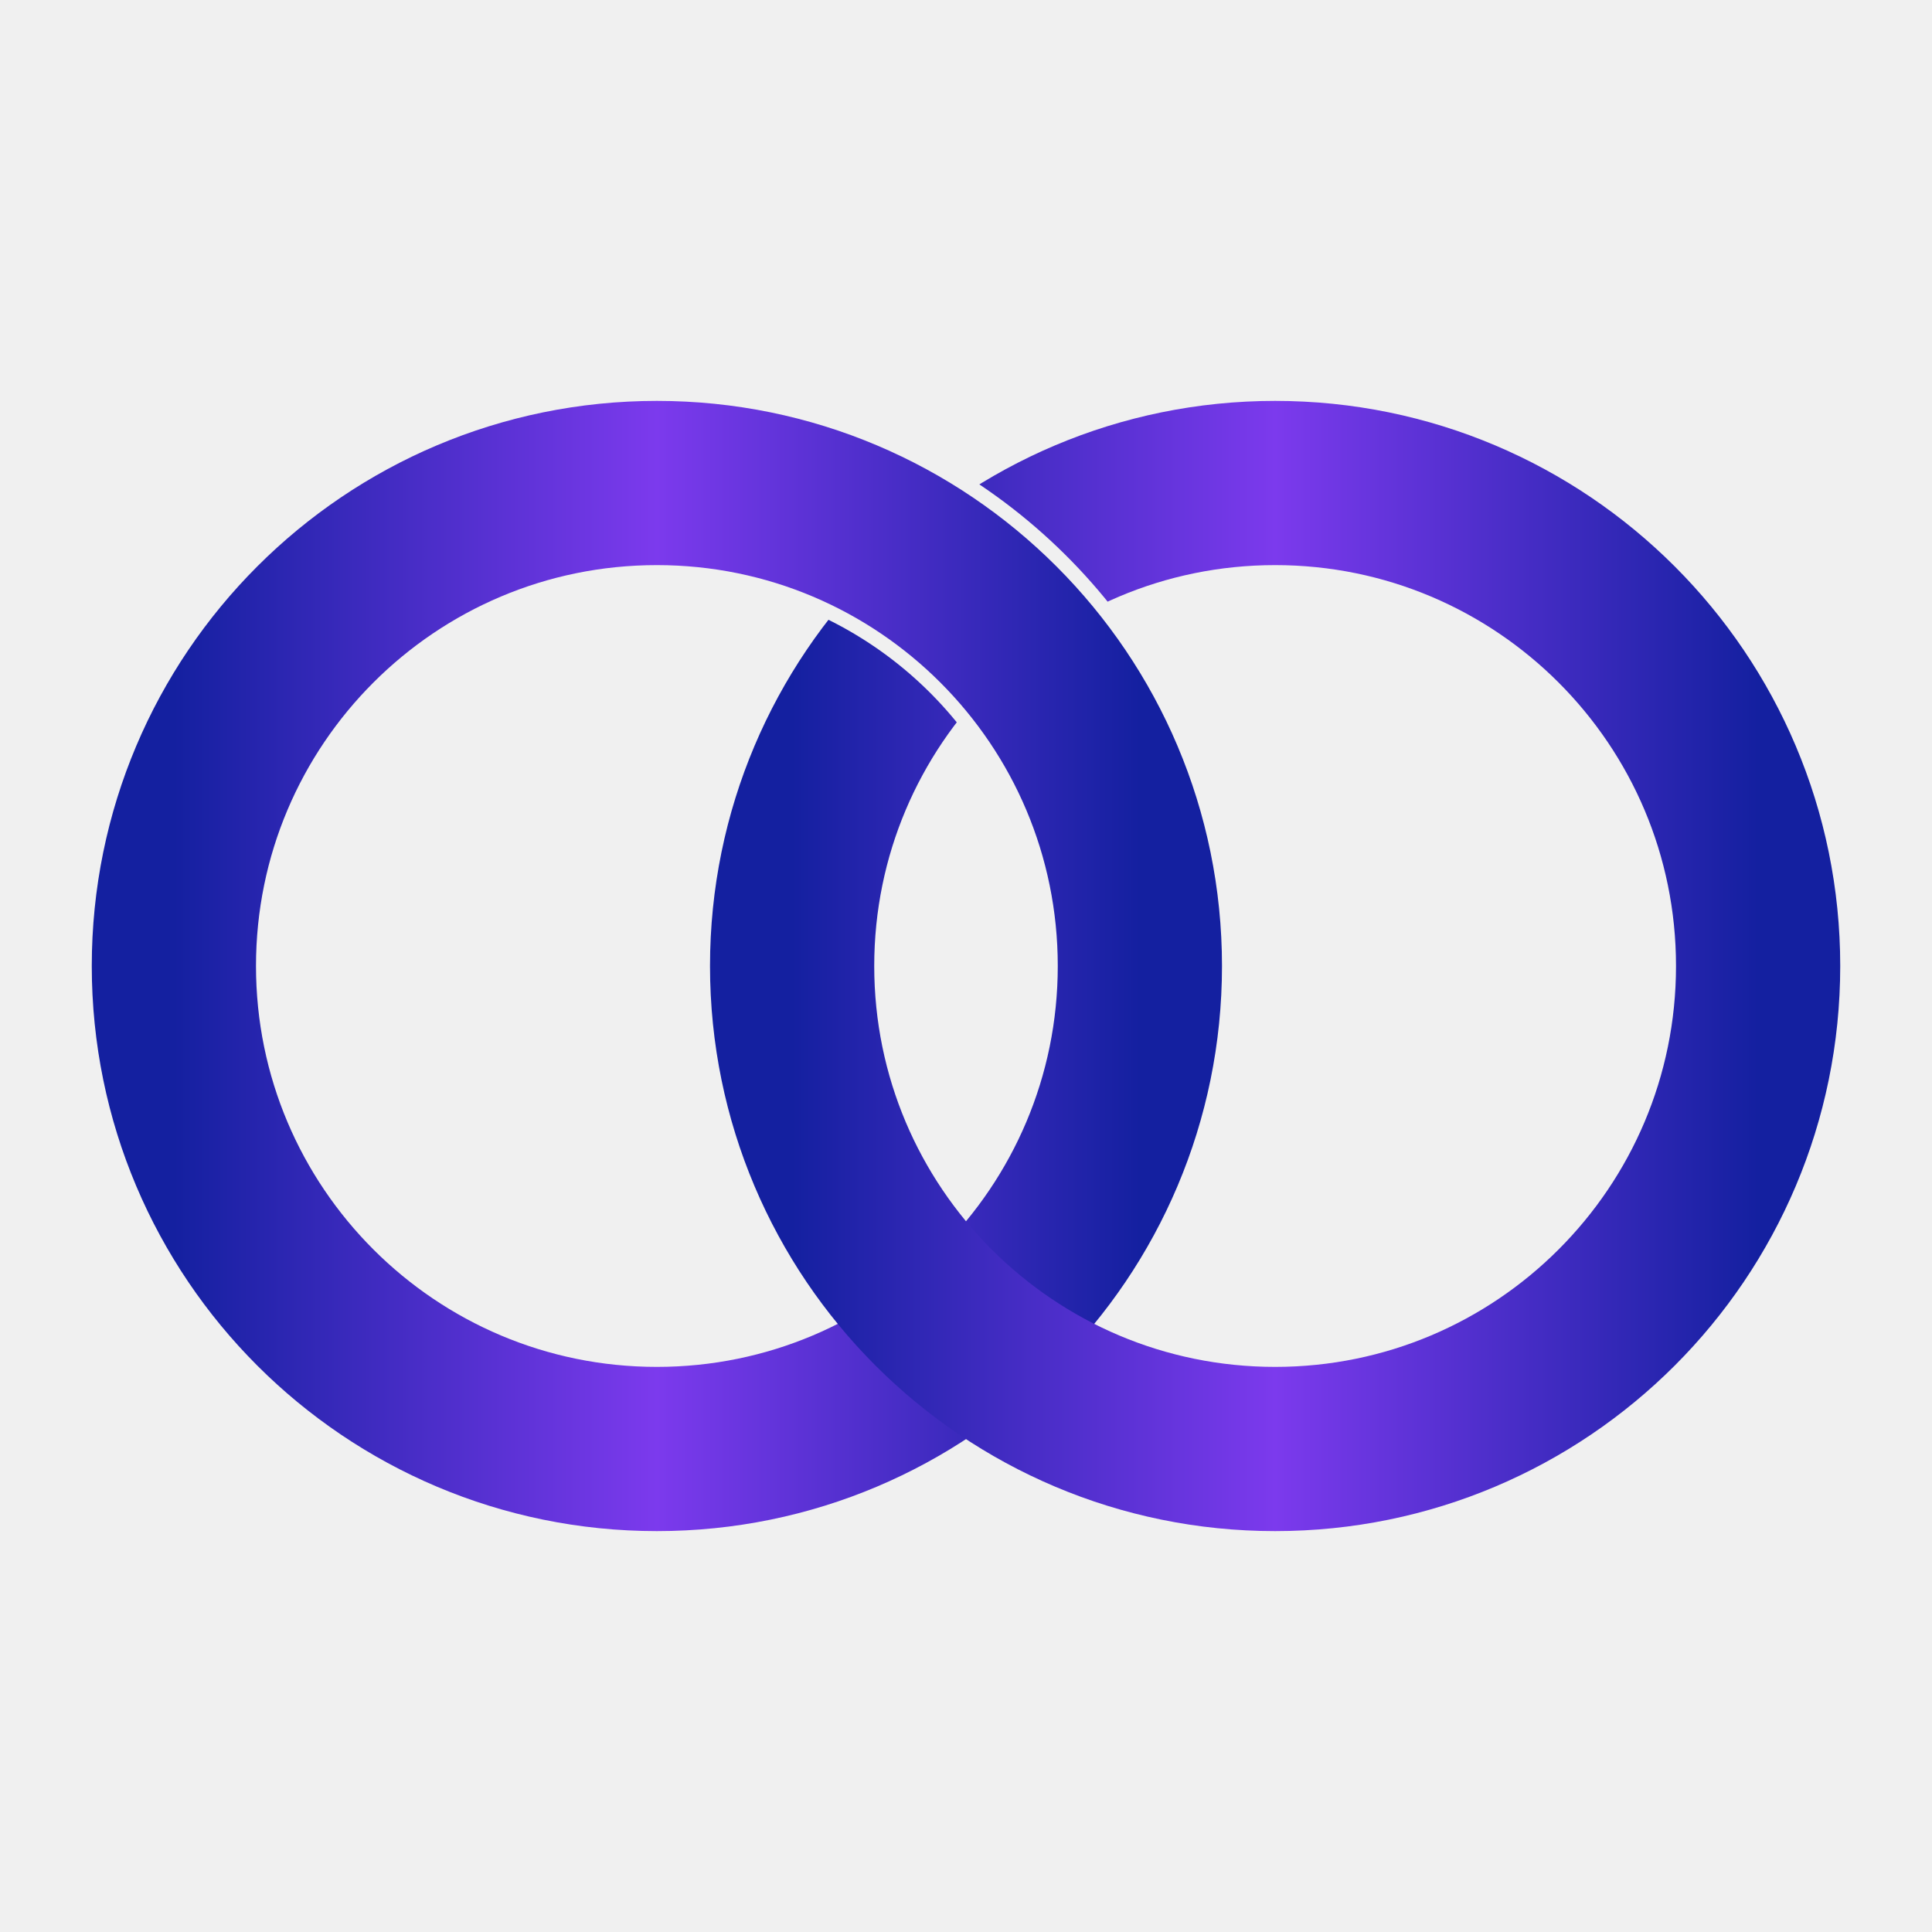
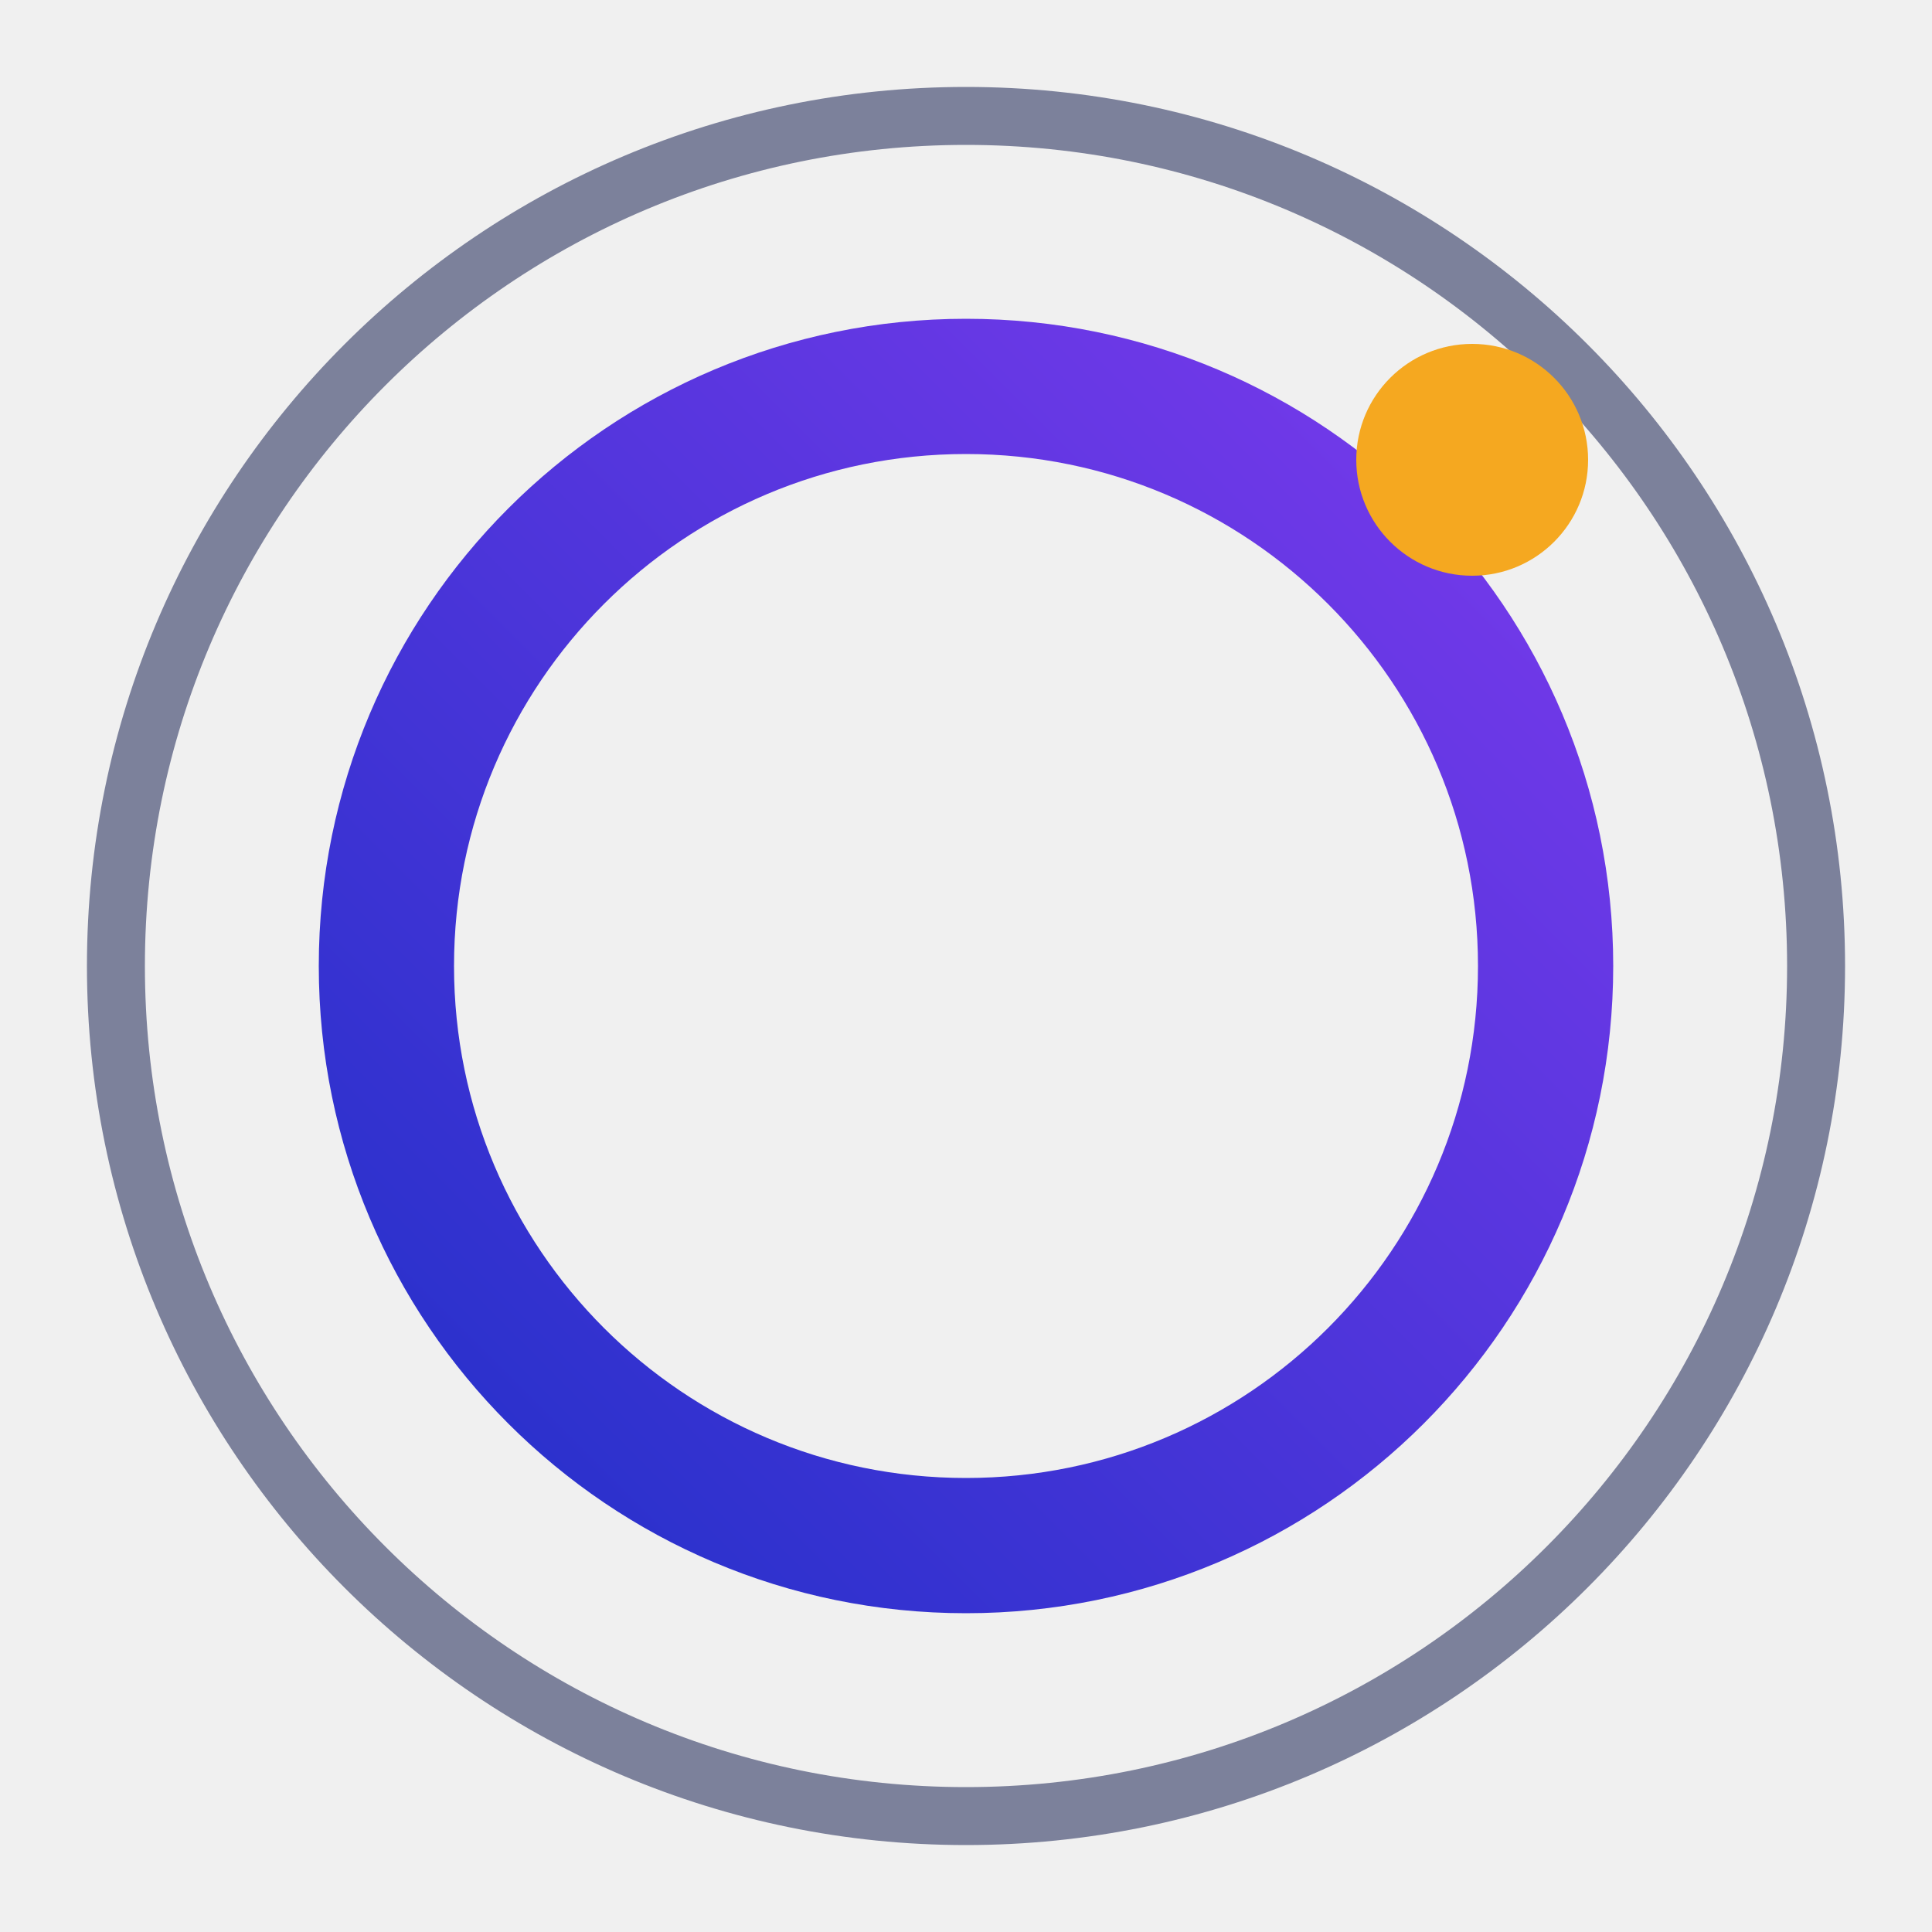
- <svg xmlns="http://www.w3.org/2000/svg" viewBox="0 0 100 100">
+ <svg xmlns="http://www.w3.org/2000/svg" viewBox="0 0 100 100" role="img" aria-label="StellaXafe">
  <defs>
-     <linearGradient id="gLeft" x1="9" y1="50" x2="59" y2="50" gradientUnits="userSpaceOnUse">
-       <stop offset="0%" stop-color="#1420A0" />
-       <stop offset="50%" stop-color="#7C3AED" />
-       <stop offset="100%" stop-color="#1420A0" />
+     <linearGradient id="seal-inner" x1="18" y1="82" x2="82" y2="18" gradientUnits="userSpaceOnUse">
+       <stop offset="0%" stop-color="#2030C8" />
+       <stop offset="100%" stop-color="#7C3AED" />
    </linearGradient>
-     <linearGradient id="gRight" x1="41" y1="50" x2="91" y2="50" gradientUnits="userSpaceOnUse">
-       <stop offset="0%" stop-color="#1420A0" />
-       <stop offset="50%" stop-color="#7C3AED" />
-       <stop offset="100%" stop-color="#1420A0" />
-     </linearGradient>
-     <mask id="notch">
-       <rect x="0" y="0" width="100" height="100" fill="white" />
-       <path d="M 37.6 25.261 A 25 25 0 0 1 57.681 41.987" stroke="black" stroke-width="10" stroke-linecap="round" fill="none" />
-     </mask>
  </defs>
-   <circle cx="34" cy="50" r="25" fill="none" stroke="url(#gLeft)" stroke-width="8.5" />
-   <g mask="url(#notch)">
-     <circle cx="66" cy="50" r="25" fill="none" stroke="url(#gRight)" stroke-width="8.5" />
-   </g>
+   <circle cx="50" cy="50" r="44" fill="none" stroke="#7C819B" stroke-width="3" />
+   <circle cx="50" cy="50" r="30" fill="none" stroke="url(#seal-inner)" stroke-width="7" />
+   <circle cx="76.2" cy="23.8" r="6" fill="#F5A820" />
</svg>
